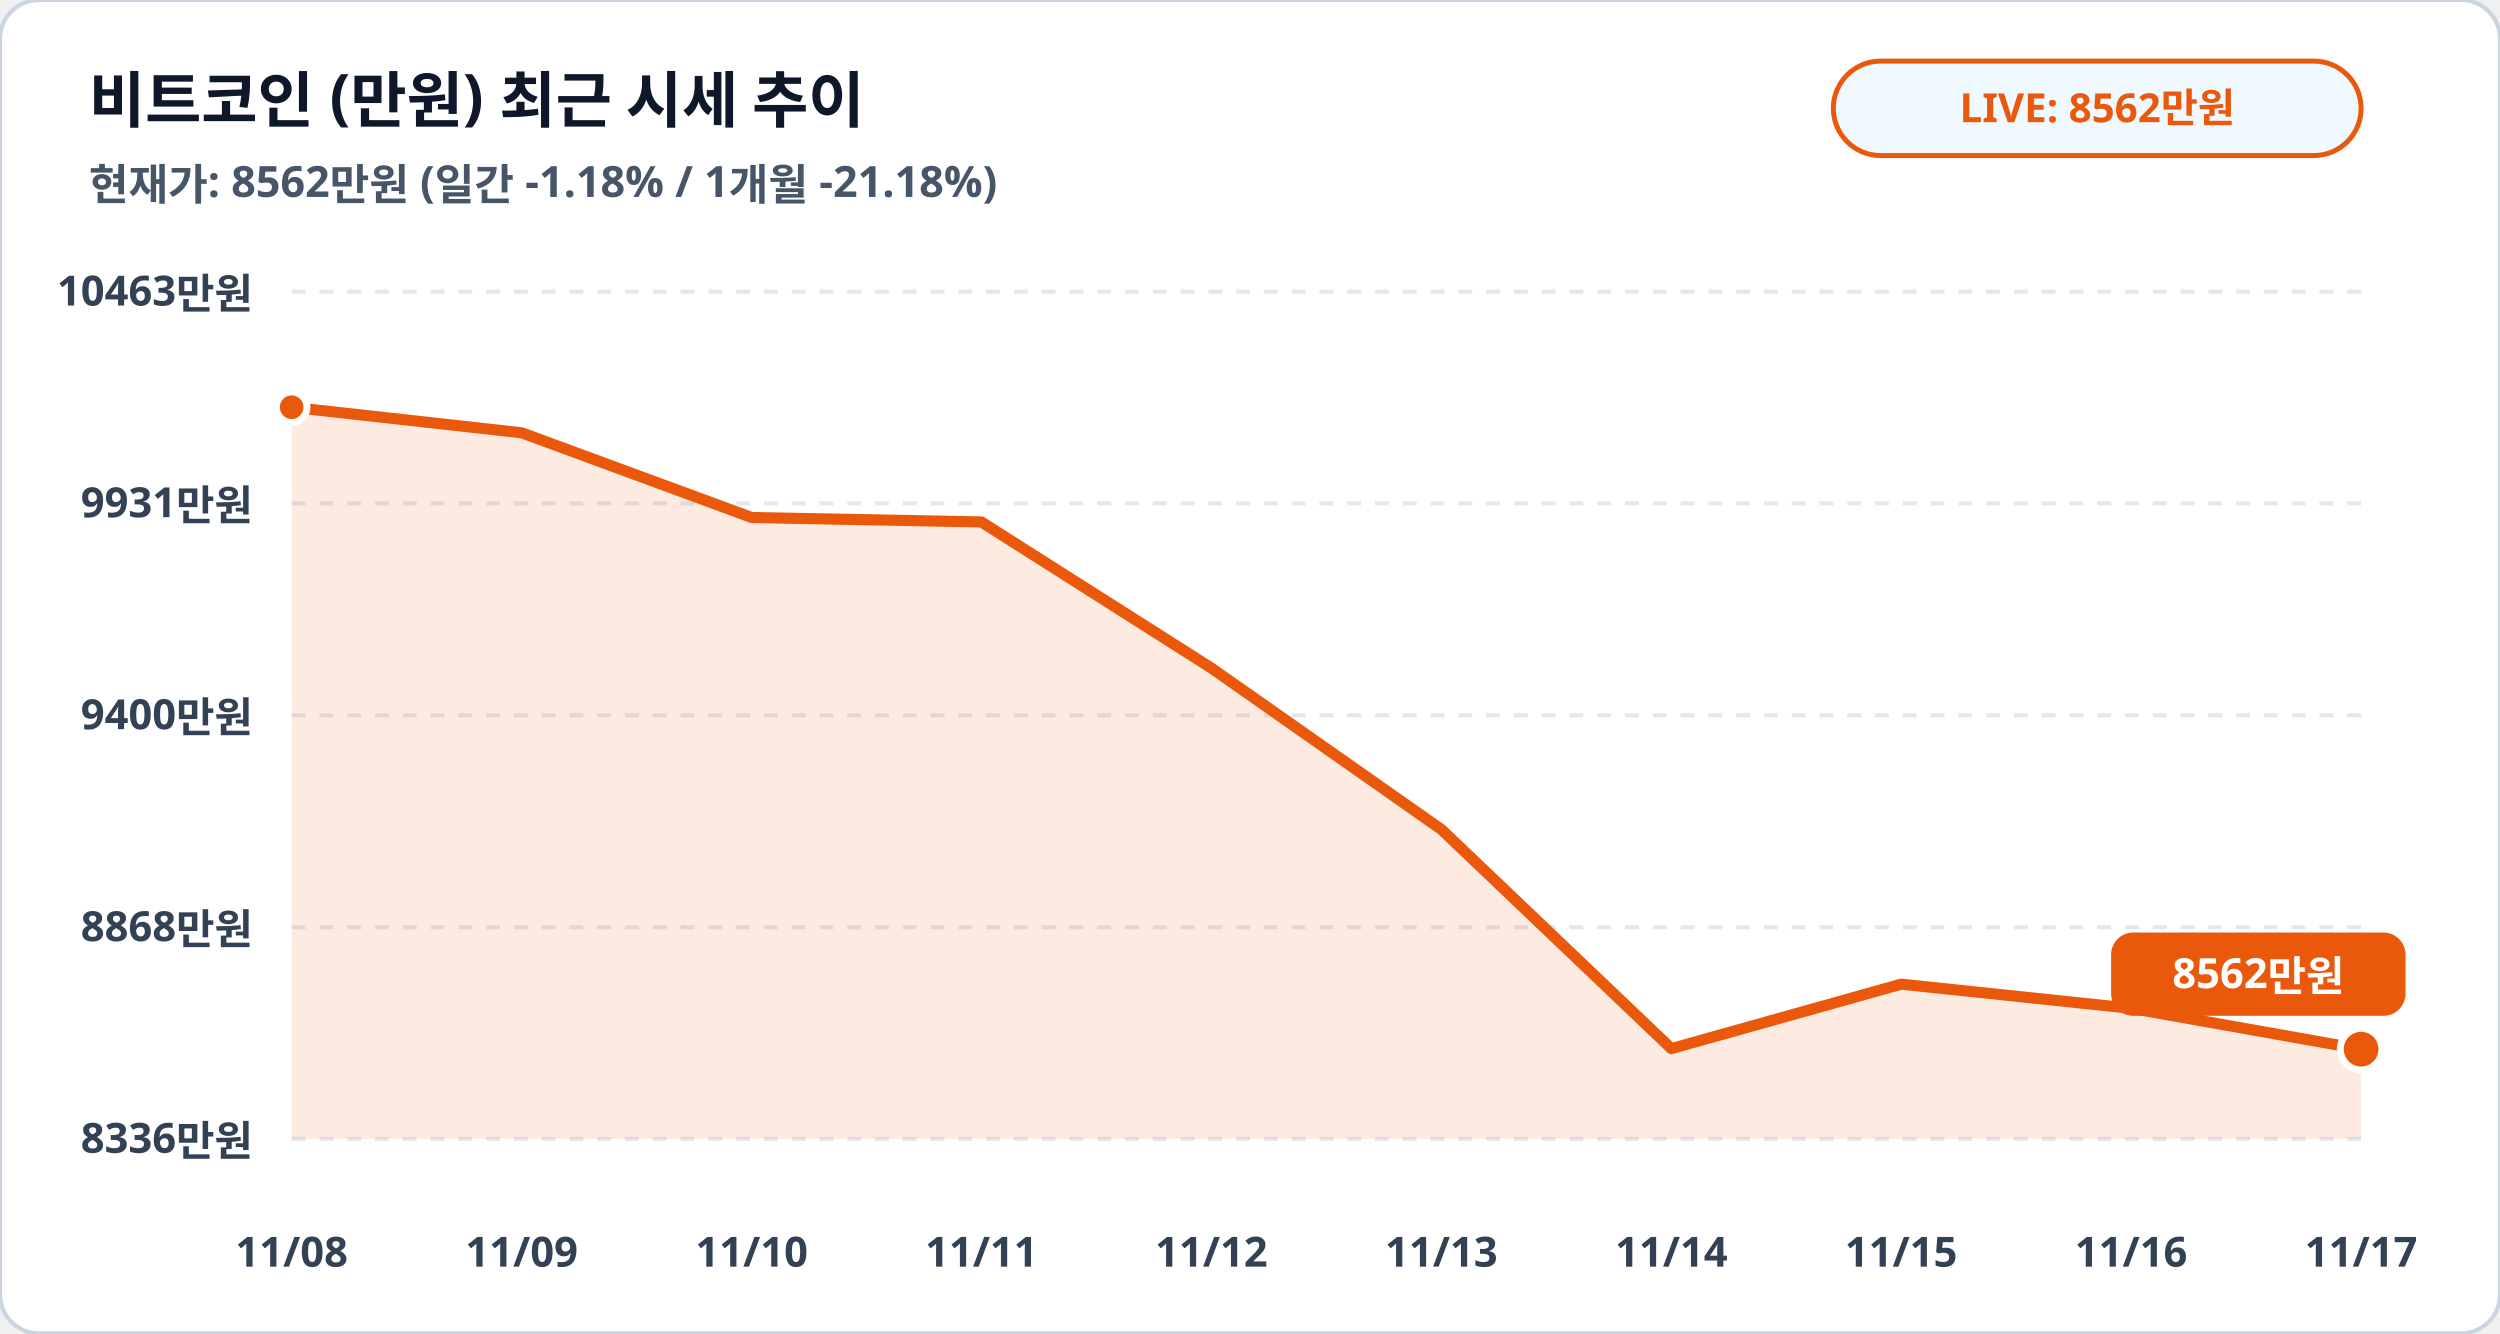
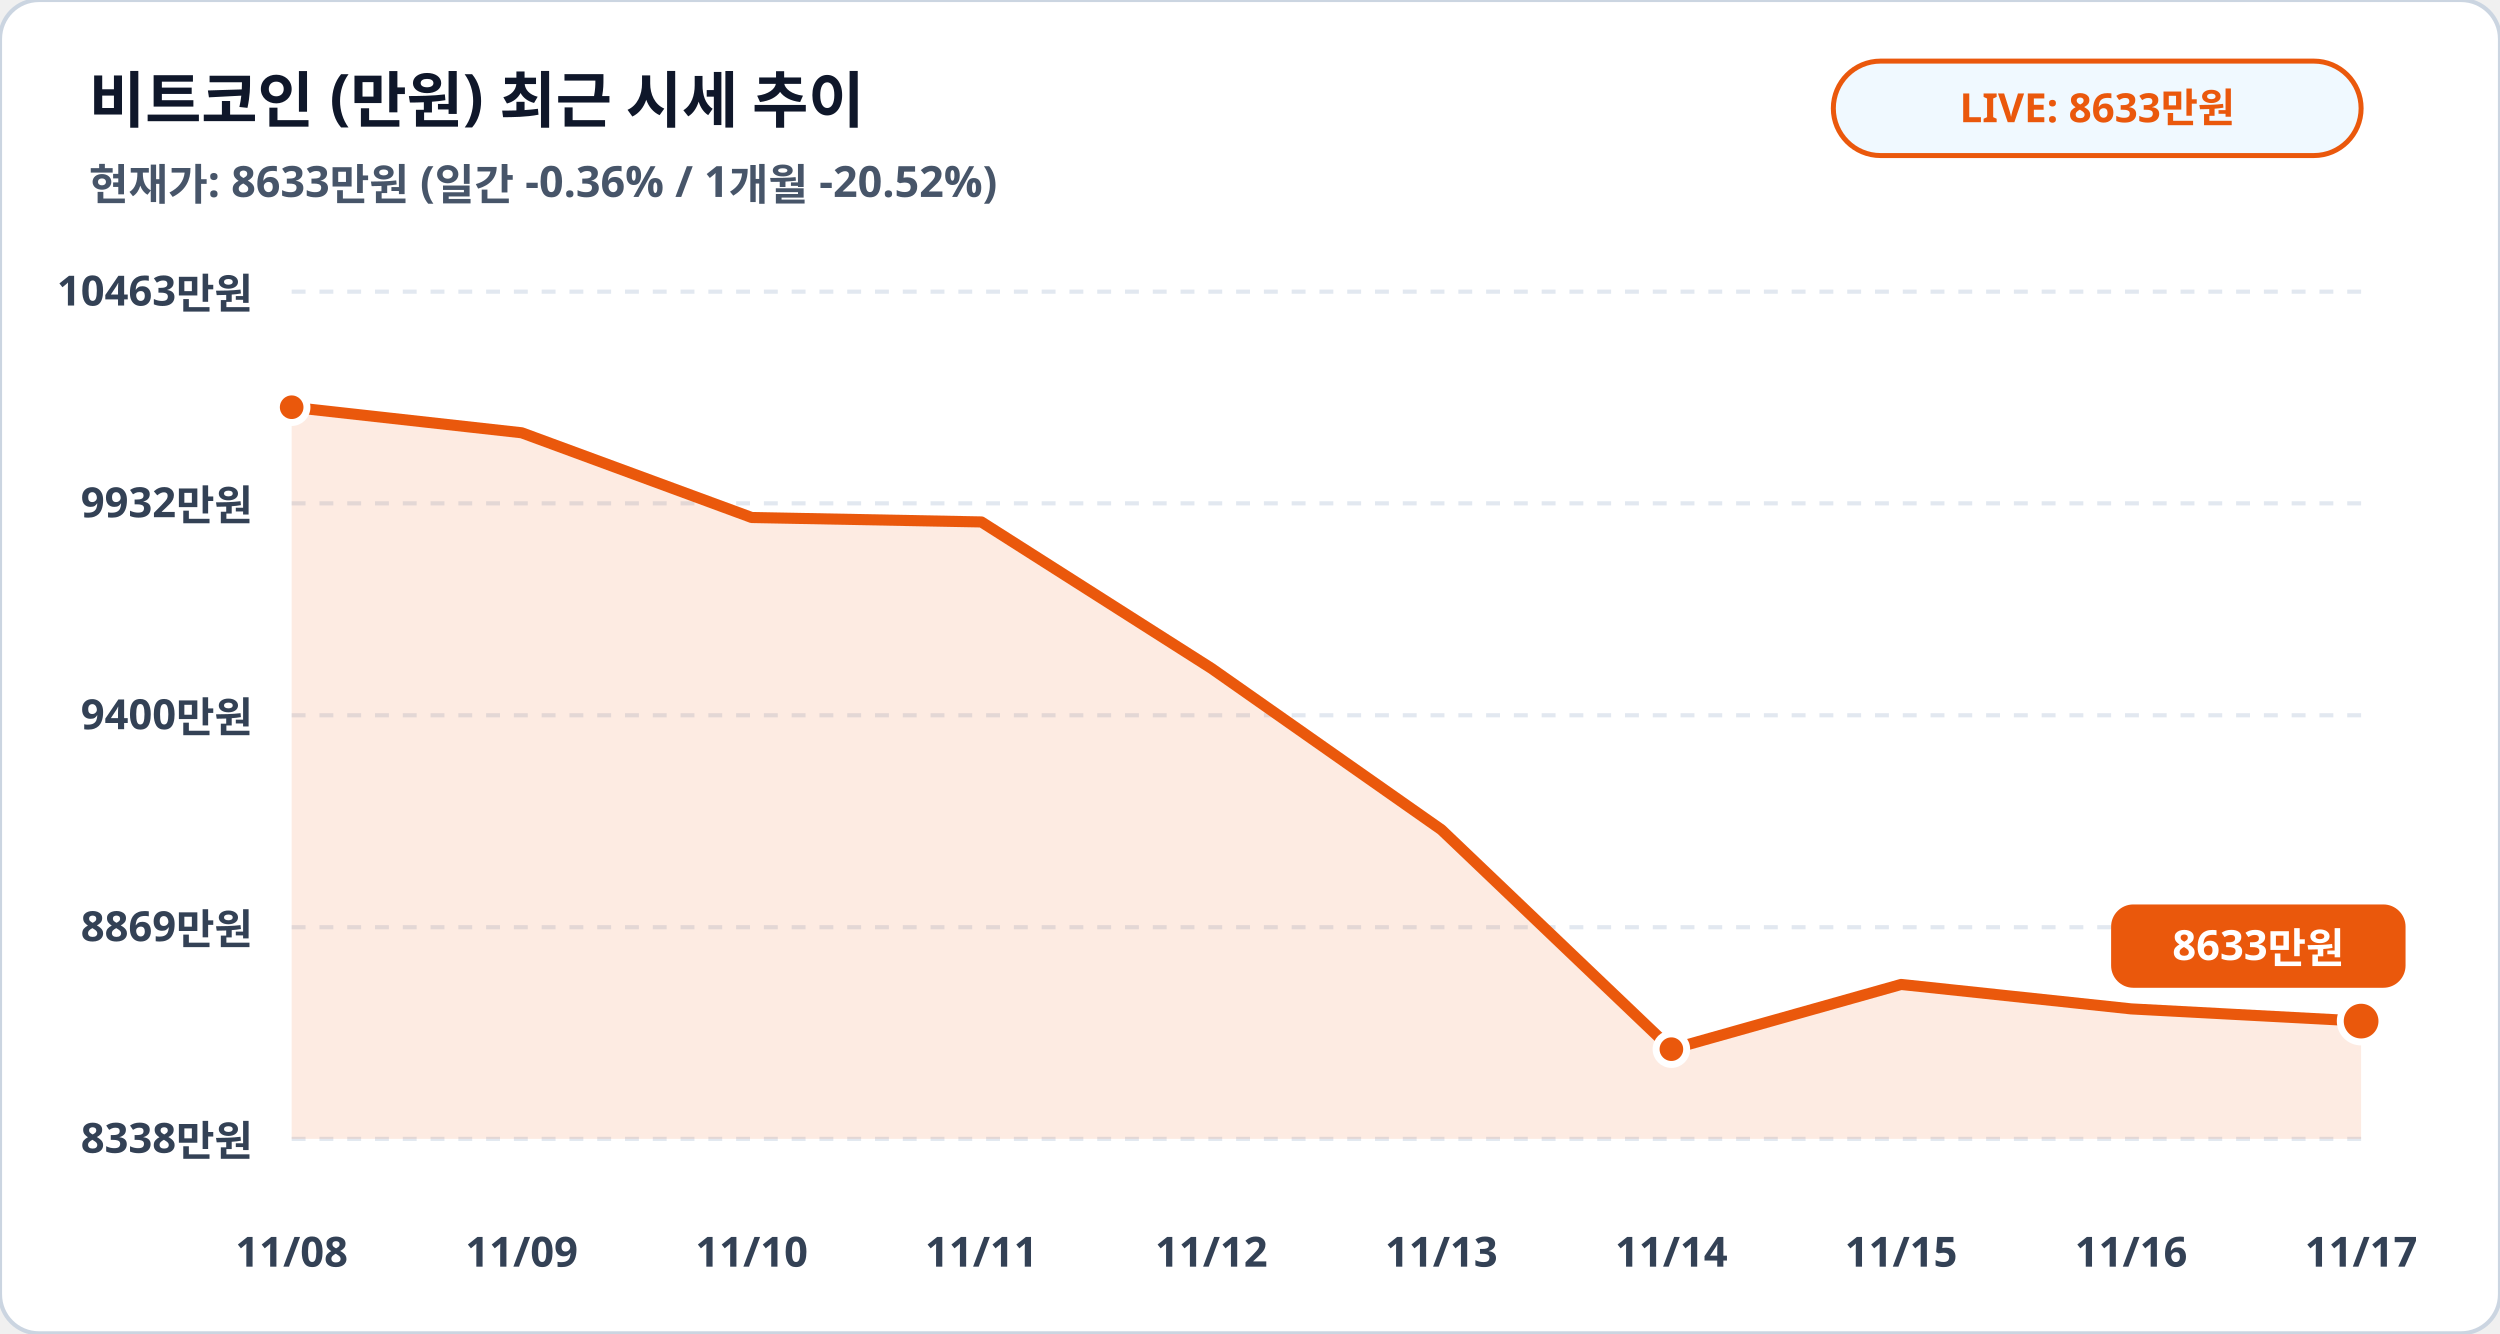
<svg xmlns="http://www.w3.org/2000/svg" viewBox="0 0 900 480" width="100%" height="100%">
  <rect width="900" height="480" rx="14" fill="#ffffff" stroke="#cbd5e1" stroke-width="1.5" />
  <text x="32" y="44" fill="#0f172a" font-family="Pretendard, sans-serif" font-size="22" font-weight="900">비트코인 (만원) 최근 시세 추이</text>
-   <text x="32" y="72" fill="#475569" font-family="Pretendard, sans-serif" font-size="15.5" font-weight="600">현재가: 8562만원 (일간 -1.18% / 1개월 -21.18%)</text>
+   <text x="32" y="72" fill="#475569" font-family="Pretendard, sans-serif" font-size="15.5" font-weight="600">현재가: 8633만원 (일간 -0.36% / 1개월 -20.52%)</text>
  <rect x="660" y="22" width="190" height="34" rx="17" fill="#f0f9ff" stroke="#ea580c" stroke-width="1.8" />
-   <text x="755" y="44" fill="#ea580c" font-family="Pretendard, sans-serif" font-size="14.5" font-weight="800" text-anchor="middle">LIVE: 8562만원</text>
+   <text x="755" y="44" fill="#ea580c" font-family="Pretendard, sans-serif" font-size="14.5" font-weight="800" text-anchor="middle">LIVE: 8633만원</text>
  <line x1="105" y1="105.0" x2="850" y2="105.0" stroke="#e2e8f0" stroke-width="1.5" stroke-dasharray="5,5" />
  <text x="91" y="110.0" fill="#334155" font-family="Pretendard, sans-serif" font-size="15" font-weight="700" text-anchor="end">10463만원</text>
  <line x1="105" y1="181.2" x2="850" y2="181.2" stroke="#e2e8f0" stroke-width="1.5" stroke-dasharray="5,5" />
-   <text x="91" y="186.2" fill="#334155" font-family="Pretendard, sans-serif" font-size="15" font-weight="700" text-anchor="end">9931만원</text>
+   <text x="91" y="186.2" fill="#334155" font-family="Pretendard, sans-serif" font-size="15" font-weight="700" text-anchor="end">9932만원</text>
  <line x1="105" y1="257.5" x2="850" y2="257.5" stroke="#e2e8f0" stroke-width="1.5" stroke-dasharray="5,5" />
  <text x="91" y="262.5" fill="#334155" font-family="Pretendard, sans-serif" font-size="15" font-weight="700" text-anchor="end">9400만원</text>
  <line x1="105" y1="333.8" x2="850" y2="333.8" stroke="#e2e8f0" stroke-width="1.5" stroke-dasharray="5,5" />
-   <text x="91" y="338.8" fill="#334155" font-family="Pretendard, sans-serif" font-size="15" font-weight="700" text-anchor="end">8868만원</text>
+   <text x="91" y="338.8" fill="#334155" font-family="Pretendard, sans-serif" font-size="15" font-weight="700" text-anchor="end">8869만원</text>
  <line x1="105" y1="410.0" x2="850" y2="410.0" stroke="#e2e8f0" stroke-width="1.5" stroke-dasharray="5,5" />
-   <text x="91" y="415.0" fill="#334155" font-family="Pretendard, sans-serif" font-size="15" font-weight="700" text-anchor="end">8336만원</text>
-   <polygon points="105.0,410.0 105.0,146.6 187.8,155.8 270.6,186.3 353.3,187.9 436.1,240.5 518.9,298.6 601.7,377.5 684.4,354.3 767.2,363.0 850.0,377.7 850.0,410.0" fill="#ea580c" fill-opacity="0.12" />
-   <polyline fill="none" stroke="#ea580c" stroke-width="4" stroke-linecap="round" stroke-linejoin="round" points="105.0,146.6 187.8,155.8 270.6,186.3 353.3,187.9 436.1,240.5 518.9,298.6 601.7,377.5 684.4,354.3 767.2,363.0 850.0,377.7" />
+   <text x="91" y="415.0" fill="#334155" font-family="Pretendard, sans-serif" font-size="15" font-weight="700" text-anchor="end">8338만원</text>
+   <polygon points="105.0,410.0 105.0,146.6 187.8,155.8 270.6,186.3 353.3,187.9 436.1,240.6 518.9,298.7 601.7,377.7 684.4,354.4 767.2,363.2 850.0,367.6 850.0,410.0" fill="#ea580c" fill-opacity="0.12" />
+   <polyline fill="none" stroke="#ea580c" stroke-width="4" stroke-linecap="round" stroke-linejoin="round" points="105.0,146.6 187.8,155.8 270.6,186.3 353.3,187.9 436.1,240.6 518.9,298.7 601.7,377.7 684.4,354.4 767.2,363.2 850.0,367.6" />
  <circle cx="105.0" cy="146.6" r="5.5" fill="#ea580c" stroke="#ffffff" stroke-width="2.5" />
-   <circle cx="850.0" cy="377.7" r="7.5" fill="#ea580c" stroke="#ffffff" stroke-width="2.5" />
-   <rect x="760.0" y="335.7" width="106" height="30" rx="8" fill="#ea580c" />
-   <text x="813.0" y="355.7" fill="#ffffff" font-family="Pretendard, sans-serif" font-size="15" font-weight="800" text-anchor="middle">8562만원</text>
+   <circle cx="601.7" cy="377.7" r="5.5" fill="#ea580c" stroke="#ffffff" stroke-width="2.5" />
+   <circle cx="850.0" cy="367.6" r="7.5" fill="#ea580c" stroke="#ffffff" stroke-width="2.5" />
+   <rect x="760.0" y="325.6" width="106" height="30" rx="8" fill="#ea580c" />
+   <text x="813.0" y="345.6" fill="#ffffff" font-family="Pretendard, sans-serif" font-size="15" font-weight="800" text-anchor="middle">8633만원</text>
  <text x="105.0" y="456" fill="#334155" font-family="Pretendard, sans-serif" font-size="15" font-weight="700" text-anchor="middle">11/08</text>
  <text x="187.8" y="456" fill="#334155" font-family="Pretendard, sans-serif" font-size="15" font-weight="700" text-anchor="middle">11/09</text>
  <text x="270.6" y="456" fill="#334155" font-family="Pretendard, sans-serif" font-size="15" font-weight="700" text-anchor="middle">11/10</text>
  <text x="353.3" y="456" fill="#334155" font-family="Pretendard, sans-serif" font-size="15" font-weight="700" text-anchor="middle">11/11</text>
  <text x="436.1" y="456" fill="#334155" font-family="Pretendard, sans-serif" font-size="15" font-weight="700" text-anchor="middle">11/12</text>
  <text x="518.9" y="456" fill="#334155" font-family="Pretendard, sans-serif" font-size="15" font-weight="700" text-anchor="middle">11/13</text>
  <text x="601.7" y="456" fill="#334155" font-family="Pretendard, sans-serif" font-size="15" font-weight="700" text-anchor="middle">11/14</text>
  <text x="684.4" y="456" fill="#334155" font-family="Pretendard, sans-serif" font-size="15" font-weight="700" text-anchor="middle">11/15</text>
  <text x="767.2" y="456" fill="#334155" font-family="Pretendard, sans-serif" font-size="15" font-weight="700" text-anchor="middle">11/16</text>
  <text x="850.0" y="456" fill="#334155" font-family="Pretendard, sans-serif" font-size="15" font-weight="700" text-anchor="middle">11/17</text>
</svg>
